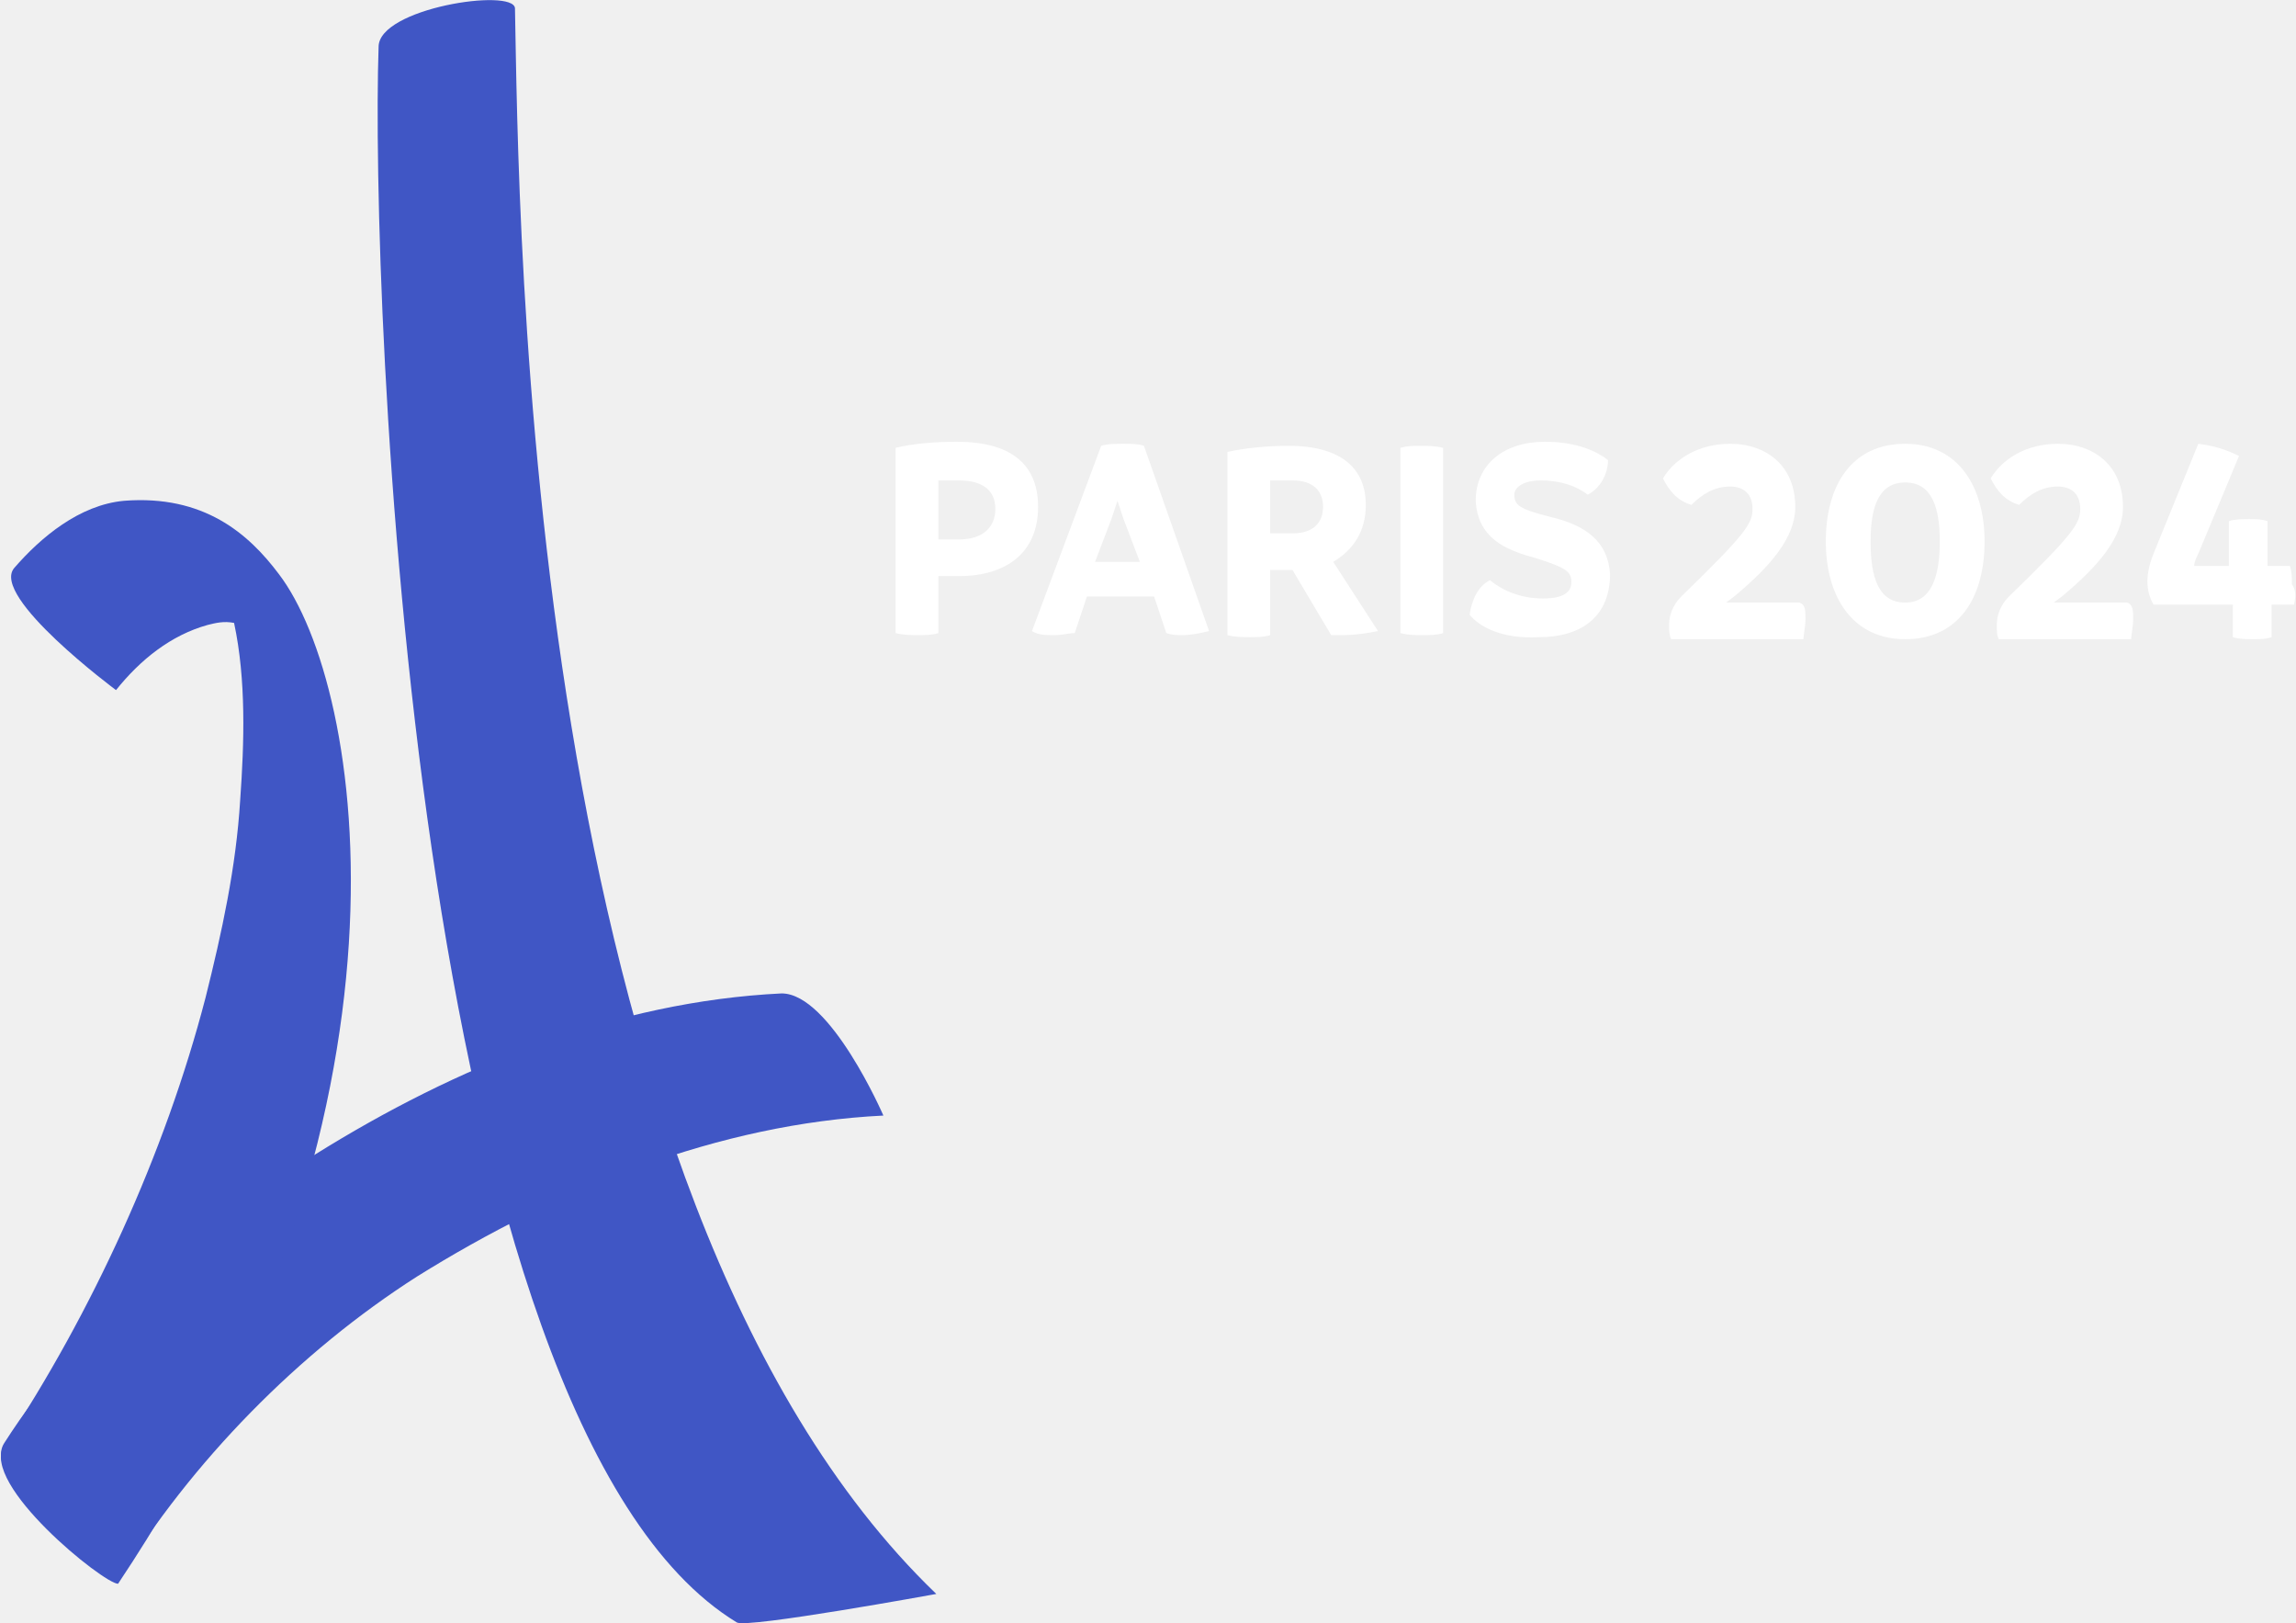
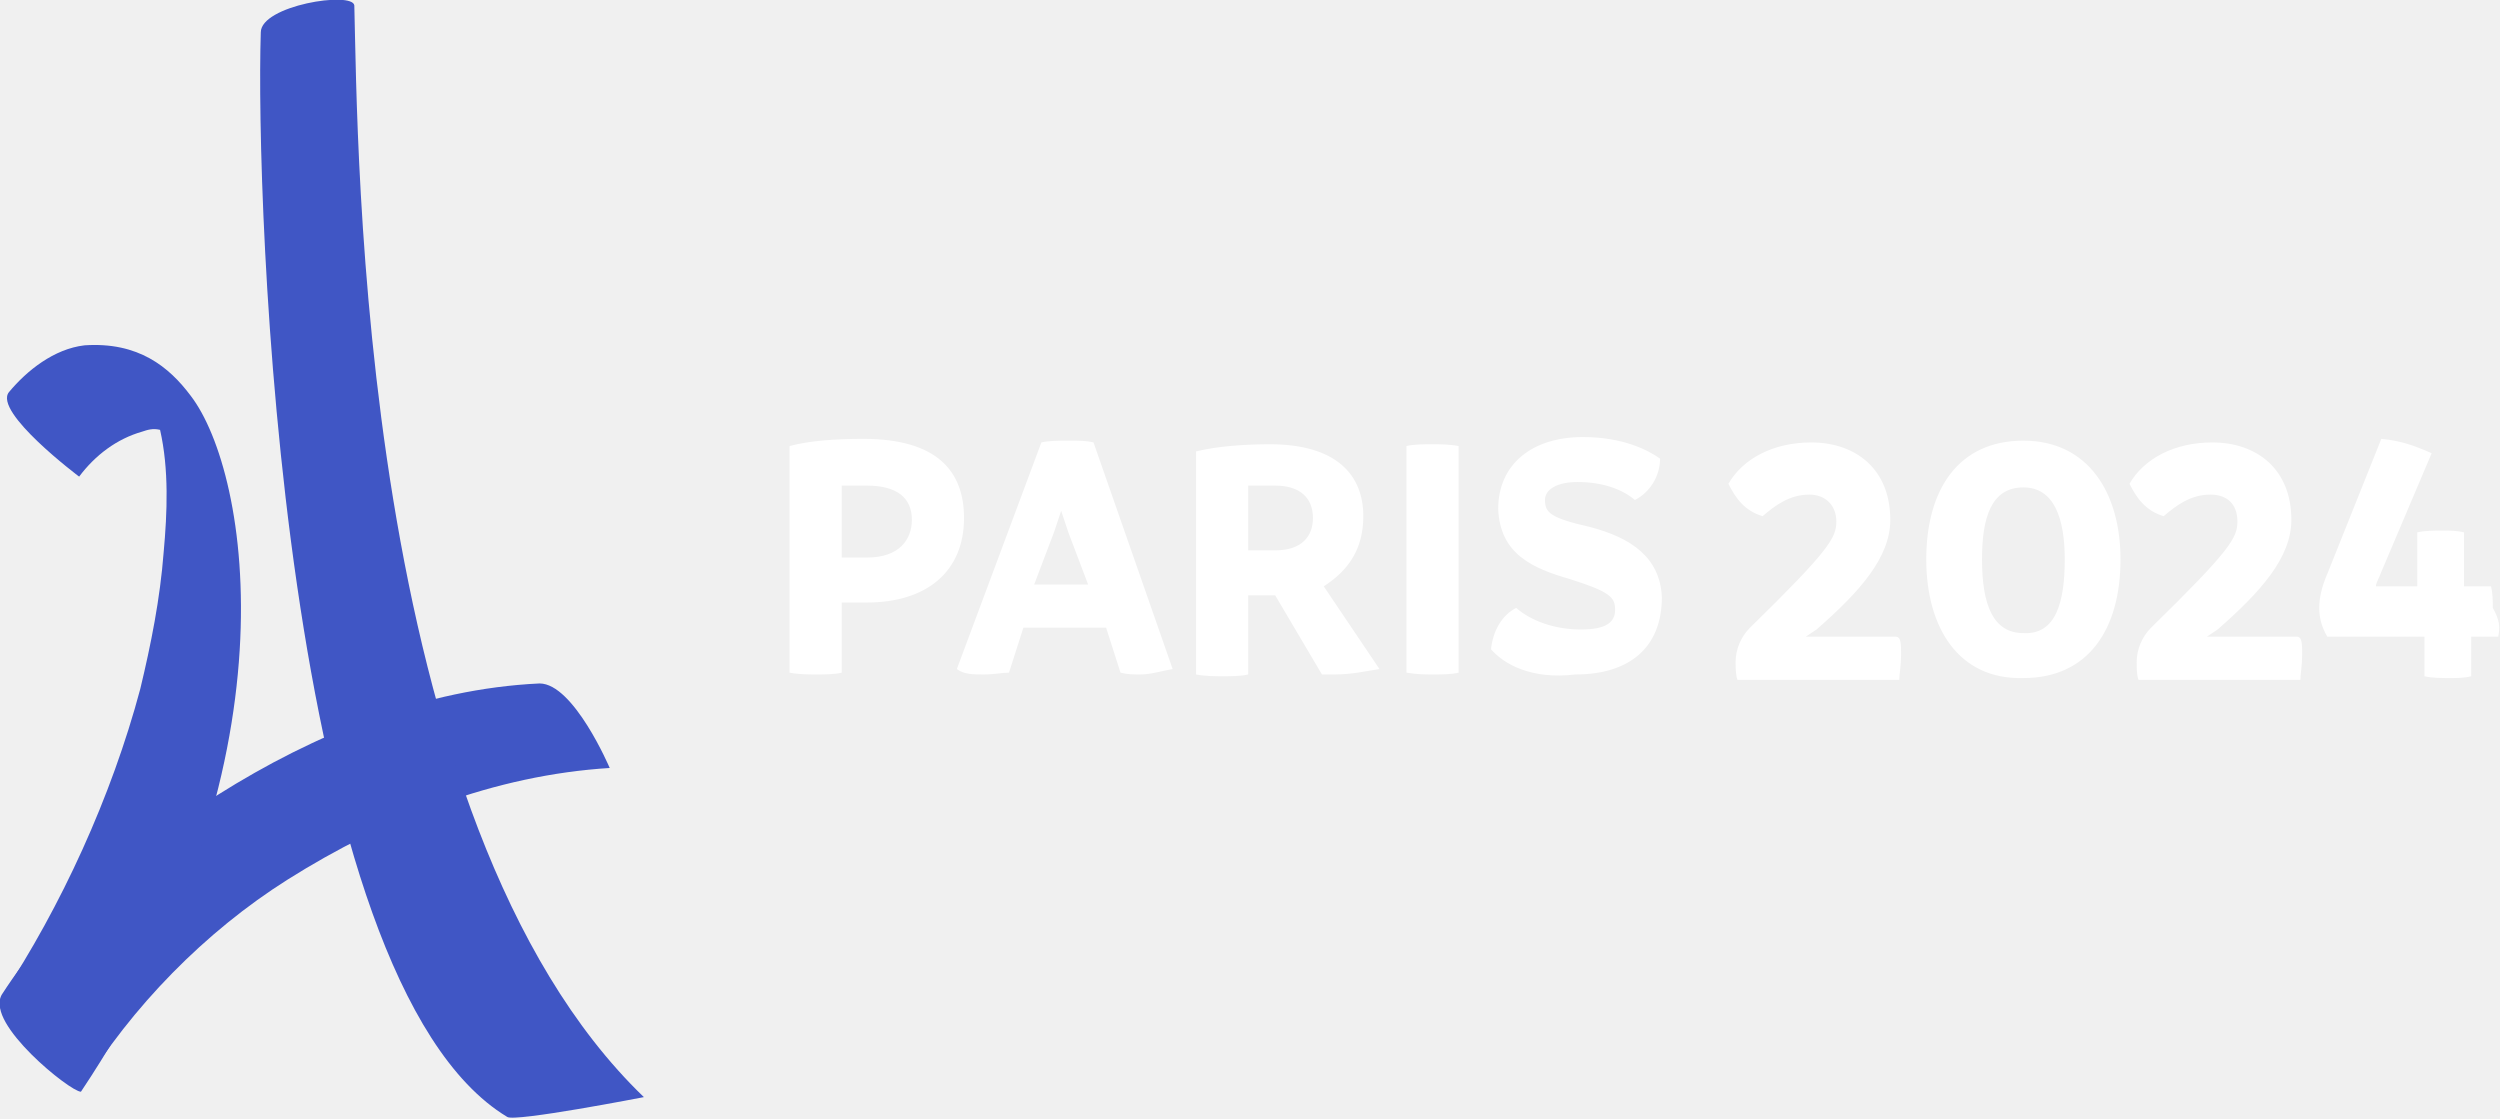
- <svg xmlns="http://www.w3.org/2000/svg" viewBox="0 0 112.8 79.7">
-   <path d="M51 24.9c0 2.2-1.5 3.4-3.9 3.4h-1v2.8c-.3.1-.7.1-1 .1-.3 0-.7 0-1.1-.1V22c.8-.2 1.9-.3 3-.3 2.9 0 4 1.3 4 3.2zm-2.1.1c0-.9-.6-1.4-1.8-1.4h-1v2.9h1c1.3 0 1.8-.7 1.8-1.5zm10.5 6c-.4.1-.9.2-1.3.2-.3 0-.5 0-.8-.1l-.6-1.8h-3.3l-.6 1.8c-.3 0-.6.1-1 .1s-.8 0-1.1-.2l3.4-9.1c.3-.1.7-.1 1.1-.1.4 0 .7 0 1 .1l3.2 9.1zM56 27.6l-.8-2.1-.3-.9-.3.9-.8 2.1H56zM67.7 31c-.5.1-1.1.2-1.8.2h-.5L63.5 28h-1.1v3.2c-.3.1-.7.1-1 .1-.3 0-.7 0-1.1-.1v-9c.9-.2 2-.3 3-.3 2.7 0 3.8 1.2 3.8 2.9 0 1.3-.6 2.2-1.6 2.8l2.2 3.4zm-5.3-4.8h1.1c1.1 0 1.5-.6 1.5-1.3 0-.8-.5-1.3-1.5-1.3h-1.1v2.6zm6.4 4.9V22c.3-.1.7-.1 1-.1.3 0 .7 0 1.1.1v9.1c-.3.1-.7.1-1 .1-.4 0-.7 0-1.1-.1zm3.4-.9c.1-.7.4-1.4 1-1.7.6.5 1.5.9 2.6.9 1 0 1.4-.3 1.4-.8s-.2-.7-1.8-1.2c-1.5-.4-2.8-1-2.9-2.8 0-1.8 1.4-2.9 3.4-2.9 1.6 0 2.6.5 3.1.9 0 .7-.4 1.4-1 1.7-.5-.4-1.3-.7-2.3-.7-.8 0-1.3.3-1.3.7 0 .5.2.7 1.8 1.1 1.7.4 2.8 1.2 2.9 2.8 0 2-1.3 3.1-3.5 3.1-1.8.1-2.9-.5-3.4-1.1zm16.5.2c0 .4-.1.8-.1 1h-6.5c-.1-.2-.1-.5-.1-.7 0-.5.2-1 .6-1.4 3.2-3.1 3.5-3.6 3.5-4.3 0-.7-.4-1.1-1.1-1.1-.8 0-1.4.4-1.9.9-.7-.2-1.1-.7-1.4-1.3.6-1 1.8-1.7 3.3-1.7 1.8 0 3.2 1.1 3.2 3.1 0 1.5-1.2 2.9-3 4.4l-.4.3h3.6c.3.1.3.4.3.8zm1-3.8c0-2.8 1.3-4.8 3.9-4.8 2.6 0 3.9 2.1 3.9 4.8 0 2.8-1.3 4.8-3.9 4.8-2.6 0-3.9-2.1-3.9-4.8zm5.6 0c0-1.7-.4-2.9-1.7-2.9s-1.7 1.2-1.7 2.9c0 1.8.4 3 1.7 3s1.7-1.3 1.7-3zm9.5 3.8c0 .4-.1.8-.1 1h-6.5c-.1-.2-.1-.4-.1-.7 0-.5.2-1 .6-1.4 3.2-3.1 3.5-3.6 3.5-4.3 0-.7-.4-1.1-1.1-1.1-.8 0-1.4.4-1.9.9-.7-.2-1.1-.7-1.4-1.3.6-1 1.8-1.7 3.3-1.7 1.8 0 3.2 1.1 3.2 3.1 0 1.5-1.2 2.9-3 4.4l-.4.3h3.6c.3.1.3.4.3.8zm7.9-.7h-1.1v1.6c-.3.1-.6.1-.9.1-.3 0-.7 0-1-.1v-1.6h-3.9c-.4-.7-.4-1.5 0-2.5l2.2-5.4c.8.1 1.4.3 2 .6l-2 4.8c-.1.2-.2.4-.2.6h1.7v-2.2c.3-.1.7-.1 1-.1.3 0 .6 0 .9.1v2.2h1.1c.1.3.1.6.1.9.2.3.2.6.1 1z" fill="#fff" />
+ <svg xmlns="http://www.w3.org/2000/svg" viewBox="0 0 139 62.2">
+   <path d="M53.6 28.8c0 3-2.1 4.7-5.4 4.7h-1.4v3.9c-.4.1-1 .1-1.4.1-.4 0-1 0-1.5-.1V24.8c1.1-.3 2.6-.4 4.1-.4 4.1 0 5.6 1.8 5.6 4.4zm-2.9.1c0-1.2-.8-1.9-2.5-1.9h-1.4v4h1.4c1.8 0 2.5-1 2.5-2.1zm14.5 8.3c-.6.1-1.2.3-1.8.3-.4 0-.7 0-1.1-.1l-.8-2.5h-4.6l-.8 2.5c-.4 0-.8.1-1.4.1-.6 0-1.1 0-1.5-.3l4.7-12.6c.4-.1 1-.1 1.5-.1.6 0 1 0 1.4.1l4.4 12.6zm-4.7-4.7l-1.1-2.9-.4-1.2-.4 1.2-1.1 2.9h3zm16.2 4.7c-.7.1-1.5.3-2.5.3h-.7l-2.6-4.4h-1.5v4.4c-.4.1-1 .1-1.4.1-.4 0-1 0-1.5-.1V25.1c1.2-.3 2.8-.4 4.1-.4 3.7 0 5.2 1.7 5.2 4 0 1.8-.8 3-2.2 3.9l3.1 4.6zm-7.3-6.6h1.5c1.5 0 2.1-.8 2.1-1.8 0-1.1-.7-1.8-2.1-1.8h-1.5v3.6zm8.8 6.8V24.8c.4-.1 1-.1 1.4-.1s1 0 1.5.1v12.6c-.4.1-1 .1-1.4.1-.5 0-.9 0-1.5-.1zm4.7-1.3c.1-1 .6-1.9 1.4-2.3.8.7 2.1 1.2 3.6 1.2 1.4 0 1.9-.4 1.9-1.1 0-.7-.3-1-2.5-1.7-2.1-.6-3.9-1.4-4-3.9 0-2.5 1.9-4 4.7-4 2.2 0 3.6.7 4.3 1.2 0 1-.6 1.9-1.4 2.3-.7-.6-1.8-1-3.2-1-1.1 0-1.8.4-1.8 1 0 .7.3 1 2.5 1.5 2.3.6 3.9 1.7 4 3.9 0 2.8-1.8 4.3-4.8 4.3-2.5.3-4-.6-4.7-1.4zm22.8.3c0 .6-.1 1.1-.1 1.4h-9c-.1-.3-.1-.7-.1-1 0-.7.3-1.4.8-1.9 4.4-4.3 4.8-5 4.8-5.9s-.6-1.5-1.5-1.5c-1.1 0-1.9.6-2.6 1.2-1-.3-1.5-1-1.9-1.8.8-1.4 2.5-2.3 4.6-2.3 2.5 0 4.4 1.5 4.4 4.3 0 2.1-1.7 4-4.1 6.1l-.6.4h5c.3 0 .3.4.3 1zm1.4-5.3c0-3.9 1.8-6.6 5.4-6.6 3.6 0 5.4 2.9 5.4 6.6 0 3.9-1.8 6.6-5.4 6.6-3.6.1-5.4-2.8-5.4-6.6zm7.7 0c0-2.3-.6-4-2.3-4-1.8 0-2.3 1.7-2.3 4 0 2.5.6 4.1 2.3 4.1 1.8.1 2.3-1.7 2.3-4.1zm13.2 5.3c0 .6-.1 1.1-.1 1.4h-9c-.1-.3-.1-.6-.1-1 0-.7.3-1.4.8-1.9 4.4-4.3 4.8-5 4.8-5.9 0-1-.6-1.5-1.5-1.5-1.1 0-1.9.6-2.6 1.2-1-.3-1.5-1-1.9-1.8.8-1.4 2.5-2.3 4.6-2.3 2.5 0 4.4 1.5 4.4 4.3 0 2.1-1.7 4-4.1 6.1l-.6.4h5c.3 0 .3.4.3 1zm10.9-1h-1.5v2.2c-.4.1-.8.1-1.2.1s-1 0-1.4-.1v-2.2h-5.4c-.6-1-.6-2.1 0-3.5l3-7.5c1.1.1 1.9.4 2.8.8l-2.8 6.6c-.1.3-.3.6-.3.8h2.3v-3c.4-.1 1-.1 1.4-.1s.8 0 1.2.1v3h1.5c.1.4.1.8.1 1.2.4.7.4 1.1.3 1.6z" fill="#fff" />
  <g fill="#4056c5">
-     <path d="M.2 70.9c-1.2 1.9 5.1 6.8 5.6 6.8 3.6-5.9 8.9-11.3 14.7-15 6.9-4.3 14.8-7.5 22.9-7.9 0 0-2.6-6-5-6-8.2.4-16 3.6-22.9 7.9C9.6 60.3 4.1 64.8.2 70.9z" />
-     <path d="M36.2 79.7C20.1 69.9 18.2 14 18.6 2.3c0-1.9 6.6-2.9 6.7-1.9.2 9.8.3 58.3 20.7 77.9 0 0-9.3 1.7-9.8 1.4zM13.7 28.2c-1.5-2-3.7-3.9-7.6-3.6-2.2.2-4.1 1.8-5.4 3.3-1.2 1.4 5 6 5 6 1.2-1.5 2.7-2.7 4.5-3.2.4-.1.8-.2 1.3-.1.6 2.8.5 5.9.3 8.7-.2 3.3-.9 6.5-1.7 9.7-2 7.7-5.6 15.5-9.9 22-1.2 1.9 4.9 6.8 5.6 6.8 15.5-23.2 12.1-44.1 7.9-49.6z" />
+     <path d="M.1 55.3c-.9 1.5 4 5.3 4.4 5.3C7.3 56 11.4 51.8 16 48.9c5.4-3.4 11.5-5.8 17.9-6.2 0 0-2-4.7-3.9-4.7-6.4.3-12.5 2.8-17.9 6.2C7.4 47 3.2 50.5.1 55.3z" />
+     <path d="M28.2 62.1c-12.6-7.6-14-51.2-13.7-60.3 0-1.5 5.1-2.3 5.2-1.5.2 7.6.2 45.4 16.1 60.7 0 0-7.2 1.4-7.6 1.1zM10.6 22c-1.2-1.6-2.9-3-5.9-2.8-1.7.2-3.2 1.4-4.2 2.6-.9 1.1 3.9 4.7 3.9 4.7.9-1.2 2.1-2.1 3.5-2.5.3-.1.6-.2 1-.1.5 2.2.4 4.6.2 6.8-.2 2.6-.7 5.1-1.3 7.6-1.6 6-4.4 12.1-7.7 17.1-.9 1.5 3.8 5.3 4.4 5.3 12.1-18.1 9.4-34.4 6.1-38.7z" />
  </g>
</svg>
